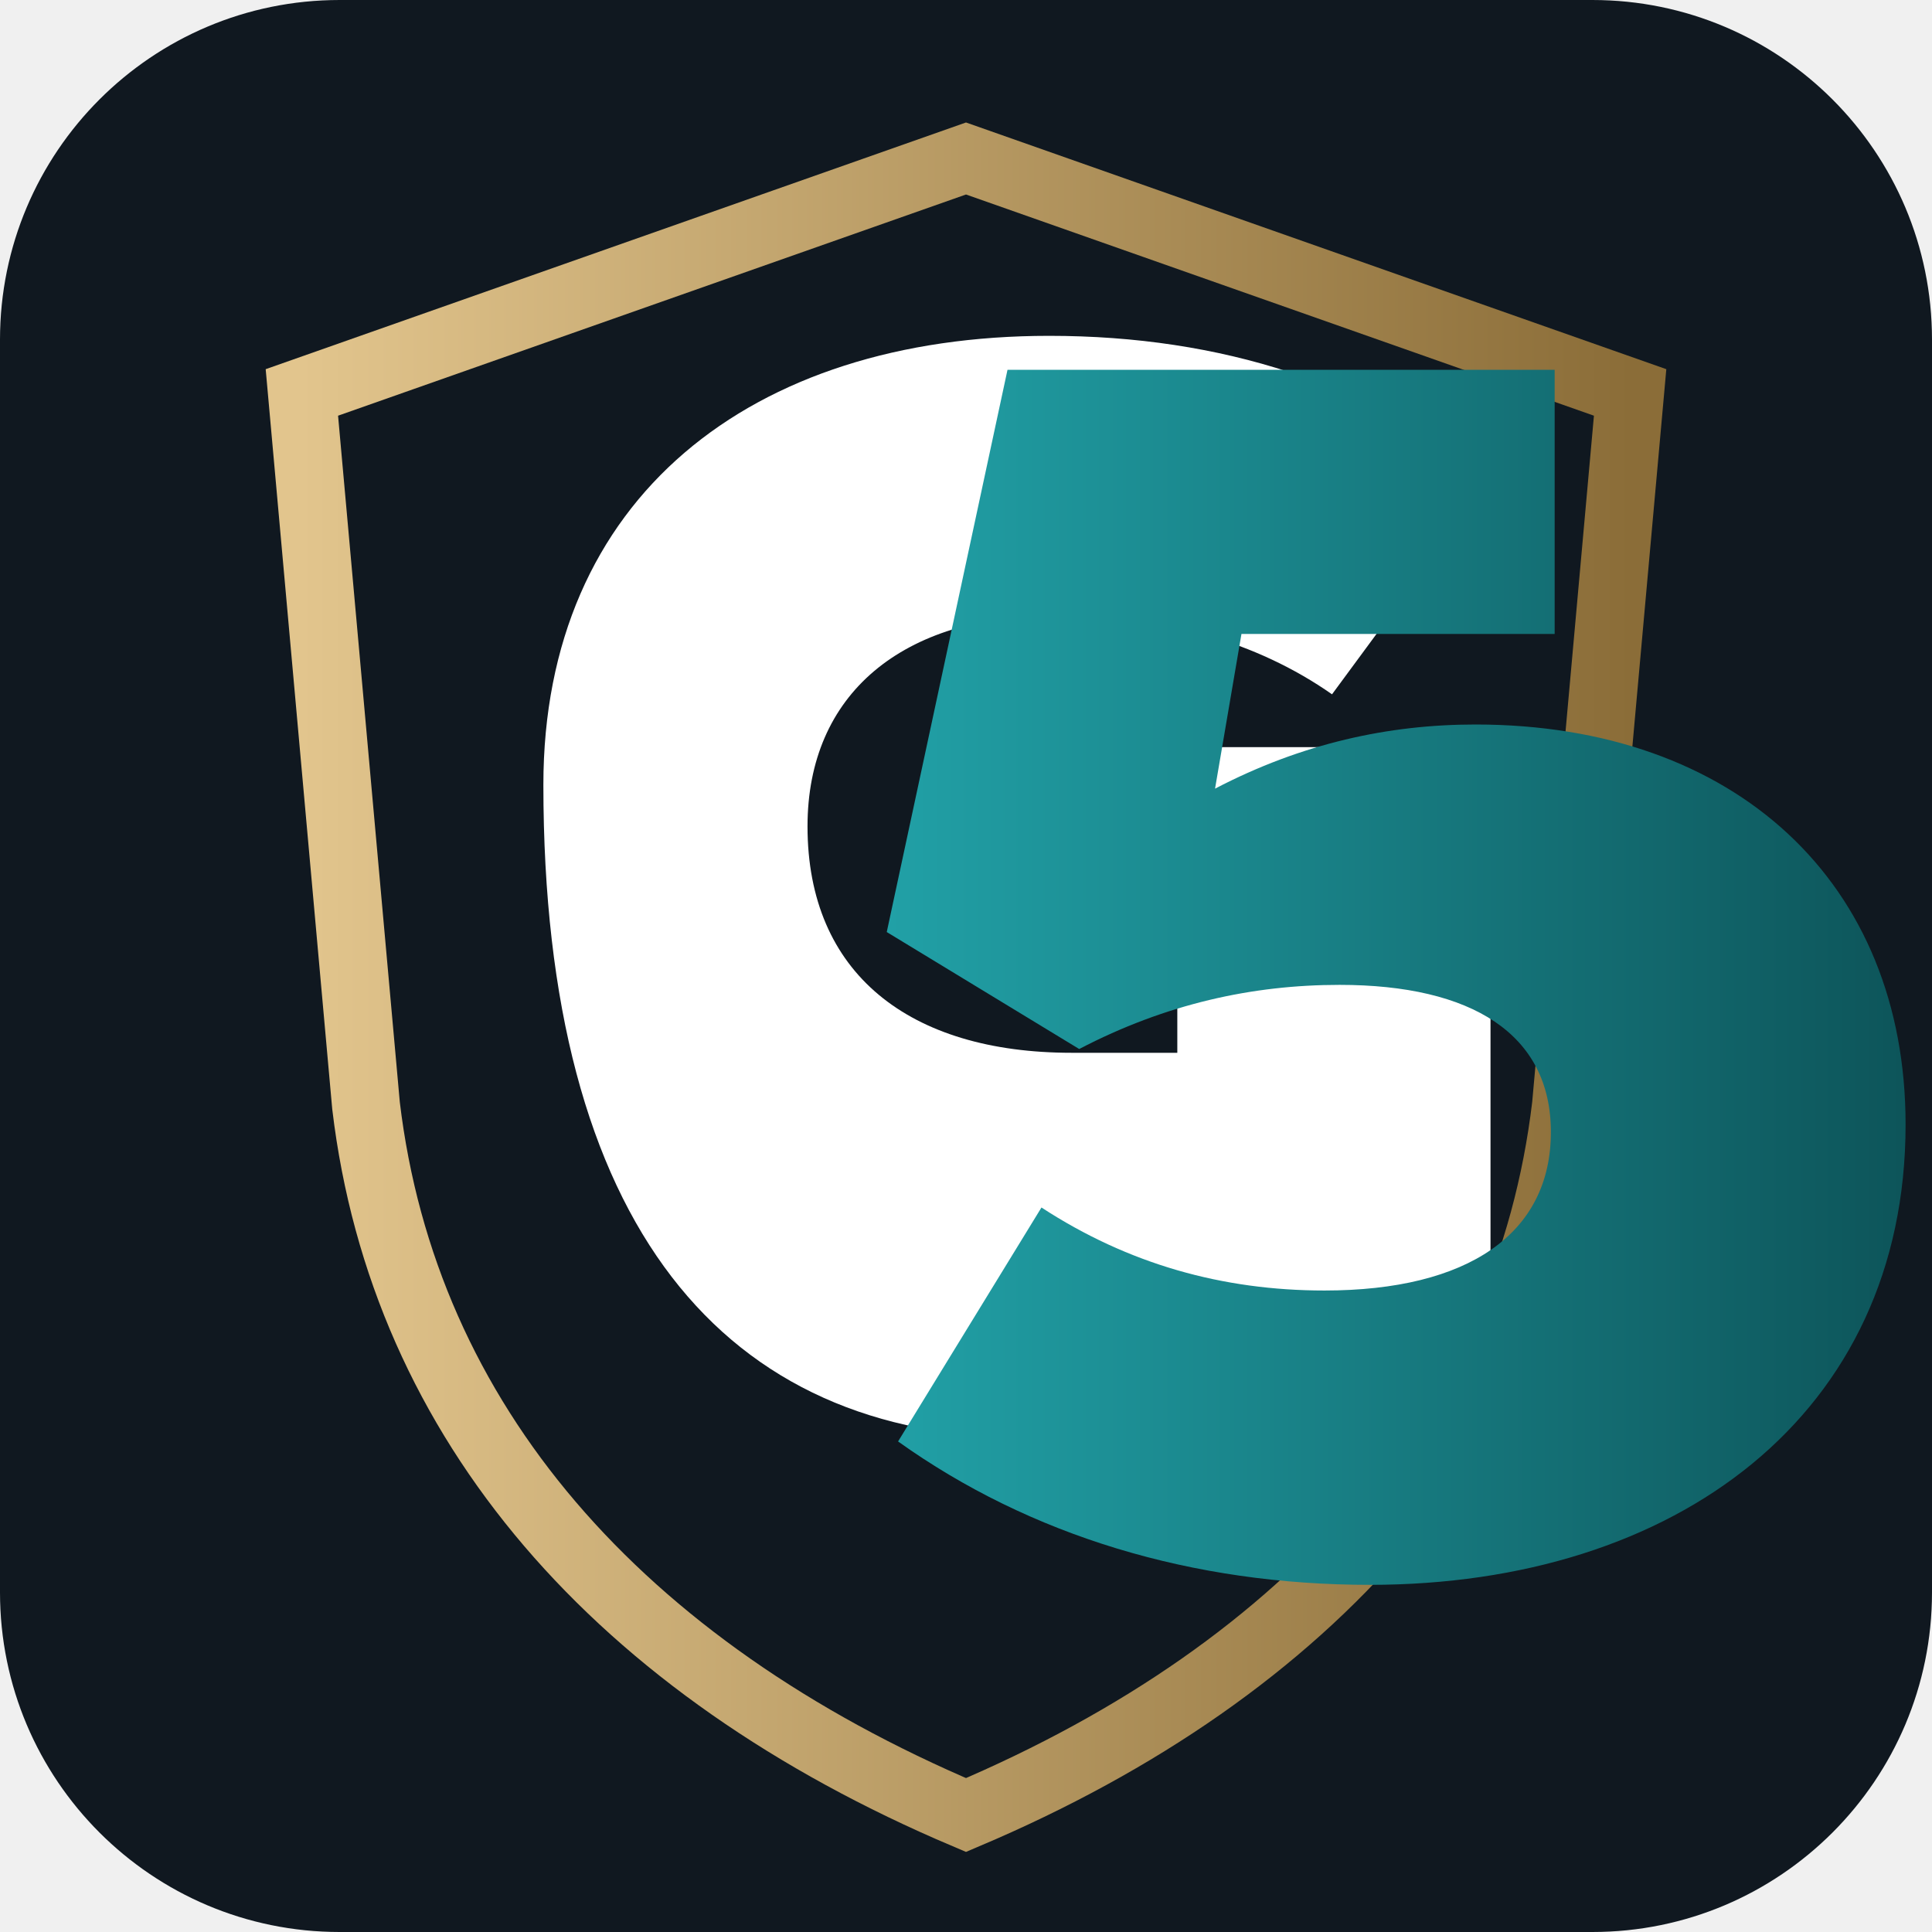
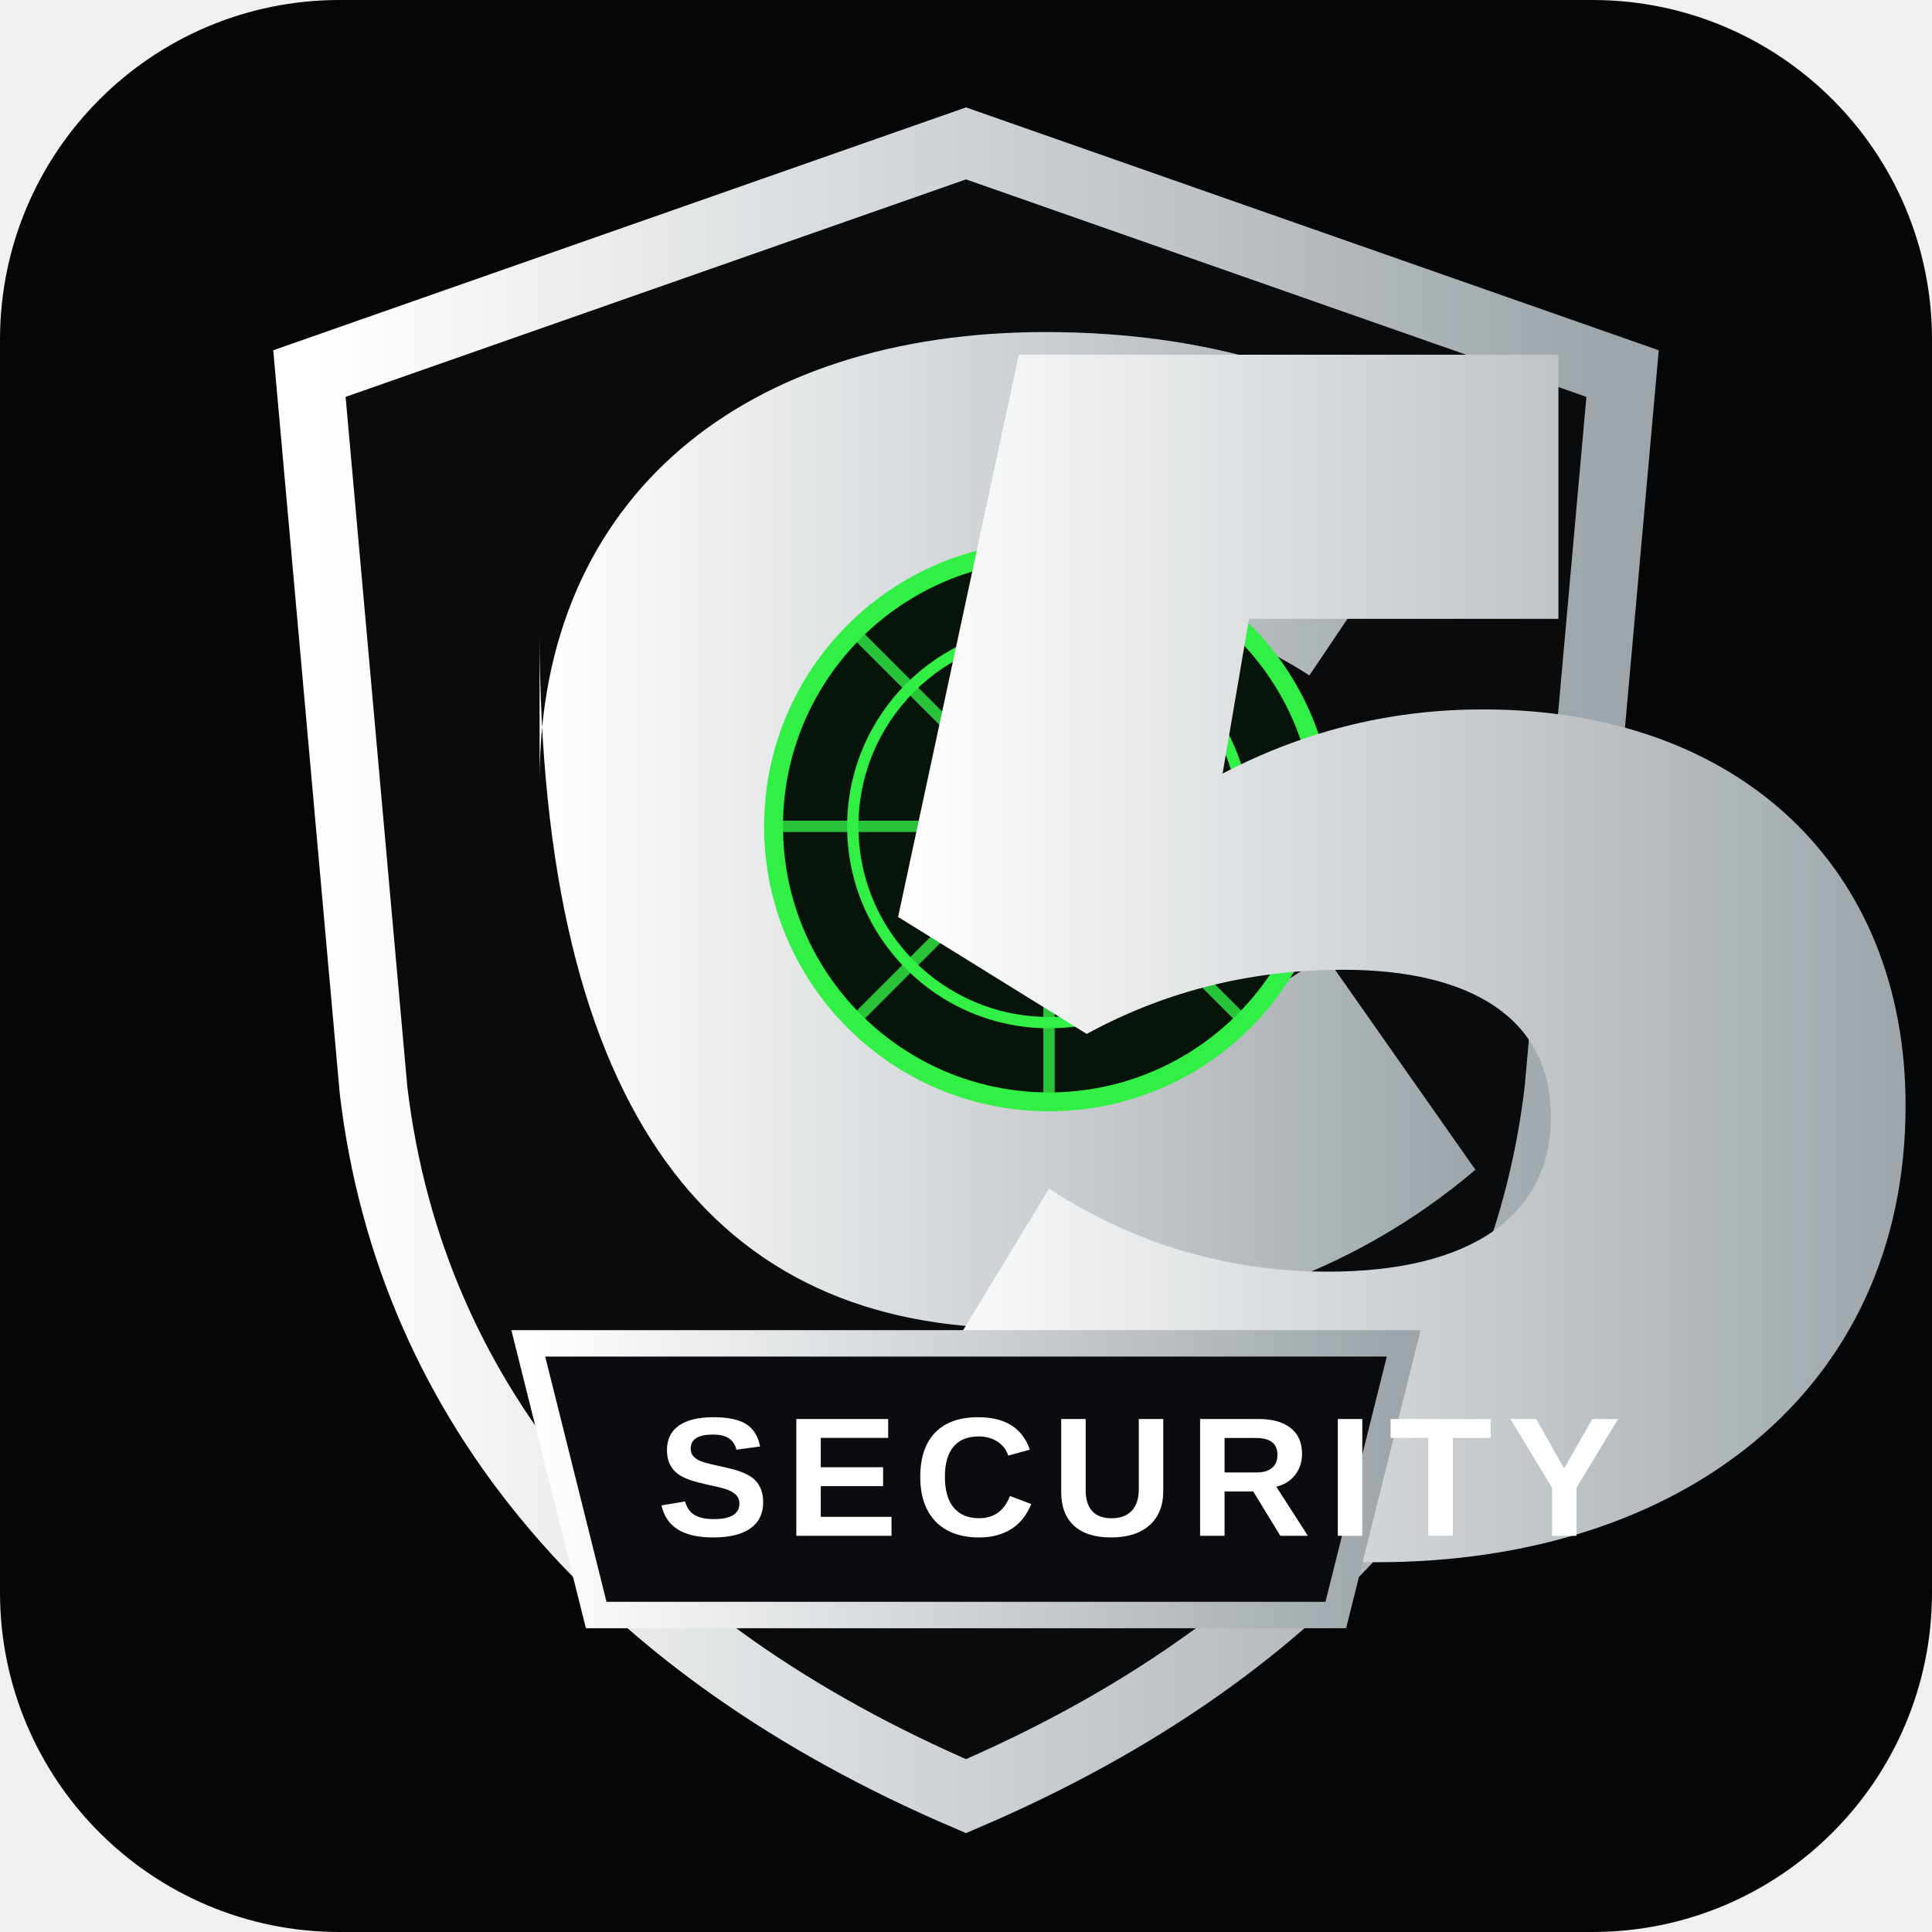
<svg xmlns="http://www.w3.org/2000/svg" viewBox="0 0 512 512">
  <defs>
+     <linearGradient id="s">
+       <stop stop-color="#fff" />
+       <stop offset="1" stop-color="#9da5aa" />
+     </linearGradient>
    <linearGradient id="g">
-       <stop stop-color="#e2c58d" />
-       <stop offset="1" stop-color="#8b6d38" />
-     </linearGradient>
-     <linearGradient id="t">
-       <stop stop-color="#21a0a6" />
-       <stop offset="1" stop-color="#0d555a" />
+       <stop stop-color="#3cff4e" />
+       <stop offset="1" stop-color="#087d18" />
    </linearGradient>
  </defs>
-   <rect width="512" height="512" rx="90" fill="#101820" />
-   <path d="M256 42 432 104l-17 189c-10 84-67 149-159 188-92-39-149-104-159-188L80 104Z" fill="#101820" stroke="url(#g)" stroke-width="18" />
-   <path d="M144 208c0-76 55-119 134-119 46 0 85 13 117 38l-42 57c-20-14-45-21-73-21-41 0-66 21-66 56 0 39 27 60 70 60h28v-29h-42v-52h125v140c-33 29-75 43-123 43-80 0-128-56-128-173Z" fill="#fff" />
-   <path d="M267 98h145v70h-83l-7 41c23-12 46-17 69-17 69 0 114 42 114 106 0 77-61 122-142 122-47 0-90-13-125-38l38-62c23 15 48 22 75 22 38 0 60-15 60-42 0-26-21-39-56-39-23 0-46 5-69 17l-51-31Z" fill="url(#t)" />
+   <rect width="512" height="512" rx="90" fill="#050607" />
+   <path d="M256 38 430 99l-17 190c-10 84-66 148-157 187-91-39-147-103-157-187L82 99Z" fill="#090b0d" stroke="url(#s)" stroke-width="18" />
+   <path d="M143 207c0-76 55-119 134-119 43 0 79 11 109 33l-39 58c-20-13-43-19-69-19-41 0-66 21-66 56 0 39 27 60 70 60 26 0 49-8 69-23l40 57c-33 28-74 42-121 42-80 0-127-56-127-185Z" fill="url(#s)" />
+   <circle cx="278" cy="219" r="73" fill="#071409" stroke="#31ef45" stroke-width="5" />
+   <circle cx="278" cy="219" r="52" fill="none" stroke="#31ef45" stroke-width="3" />
+   <circle cx="278" cy="219" r="28" fill="none" stroke="#31ef45" stroke-width="3" />
+   <path d="M278 146v146M205 219h146M227 168l102 102M329 168 227 270" stroke="#31ef45" stroke-width="3" opacity=".8" />
+   <circle cx="278" cy="219" r="8" fill="#ff2c2c" />
+   <path d="M270 94h143v70h-82l-7 41c23-12 46-17 69-17 68 0 112 42 112 105 0 76-60 121-140 121-47 0-89-13-124-38l37-61c23 15 48 22 74 22 38 0 59-15 59-41 0-26-21-39-55-39-23 0-46 5-68 17l-50-31Z" fill="url(#s)" />
+   <path d="M140 356h232l-18 72H158Z" fill="#0a0c0f" stroke="url(#s)" stroke-width="7" />
+   <text x="174" y="407" font-family="Arial,Helvetica,sans-serif" font-size="45" font-weight="800" letter-spacing="4" fill="#fff">SECURITY</text>
</svg>
